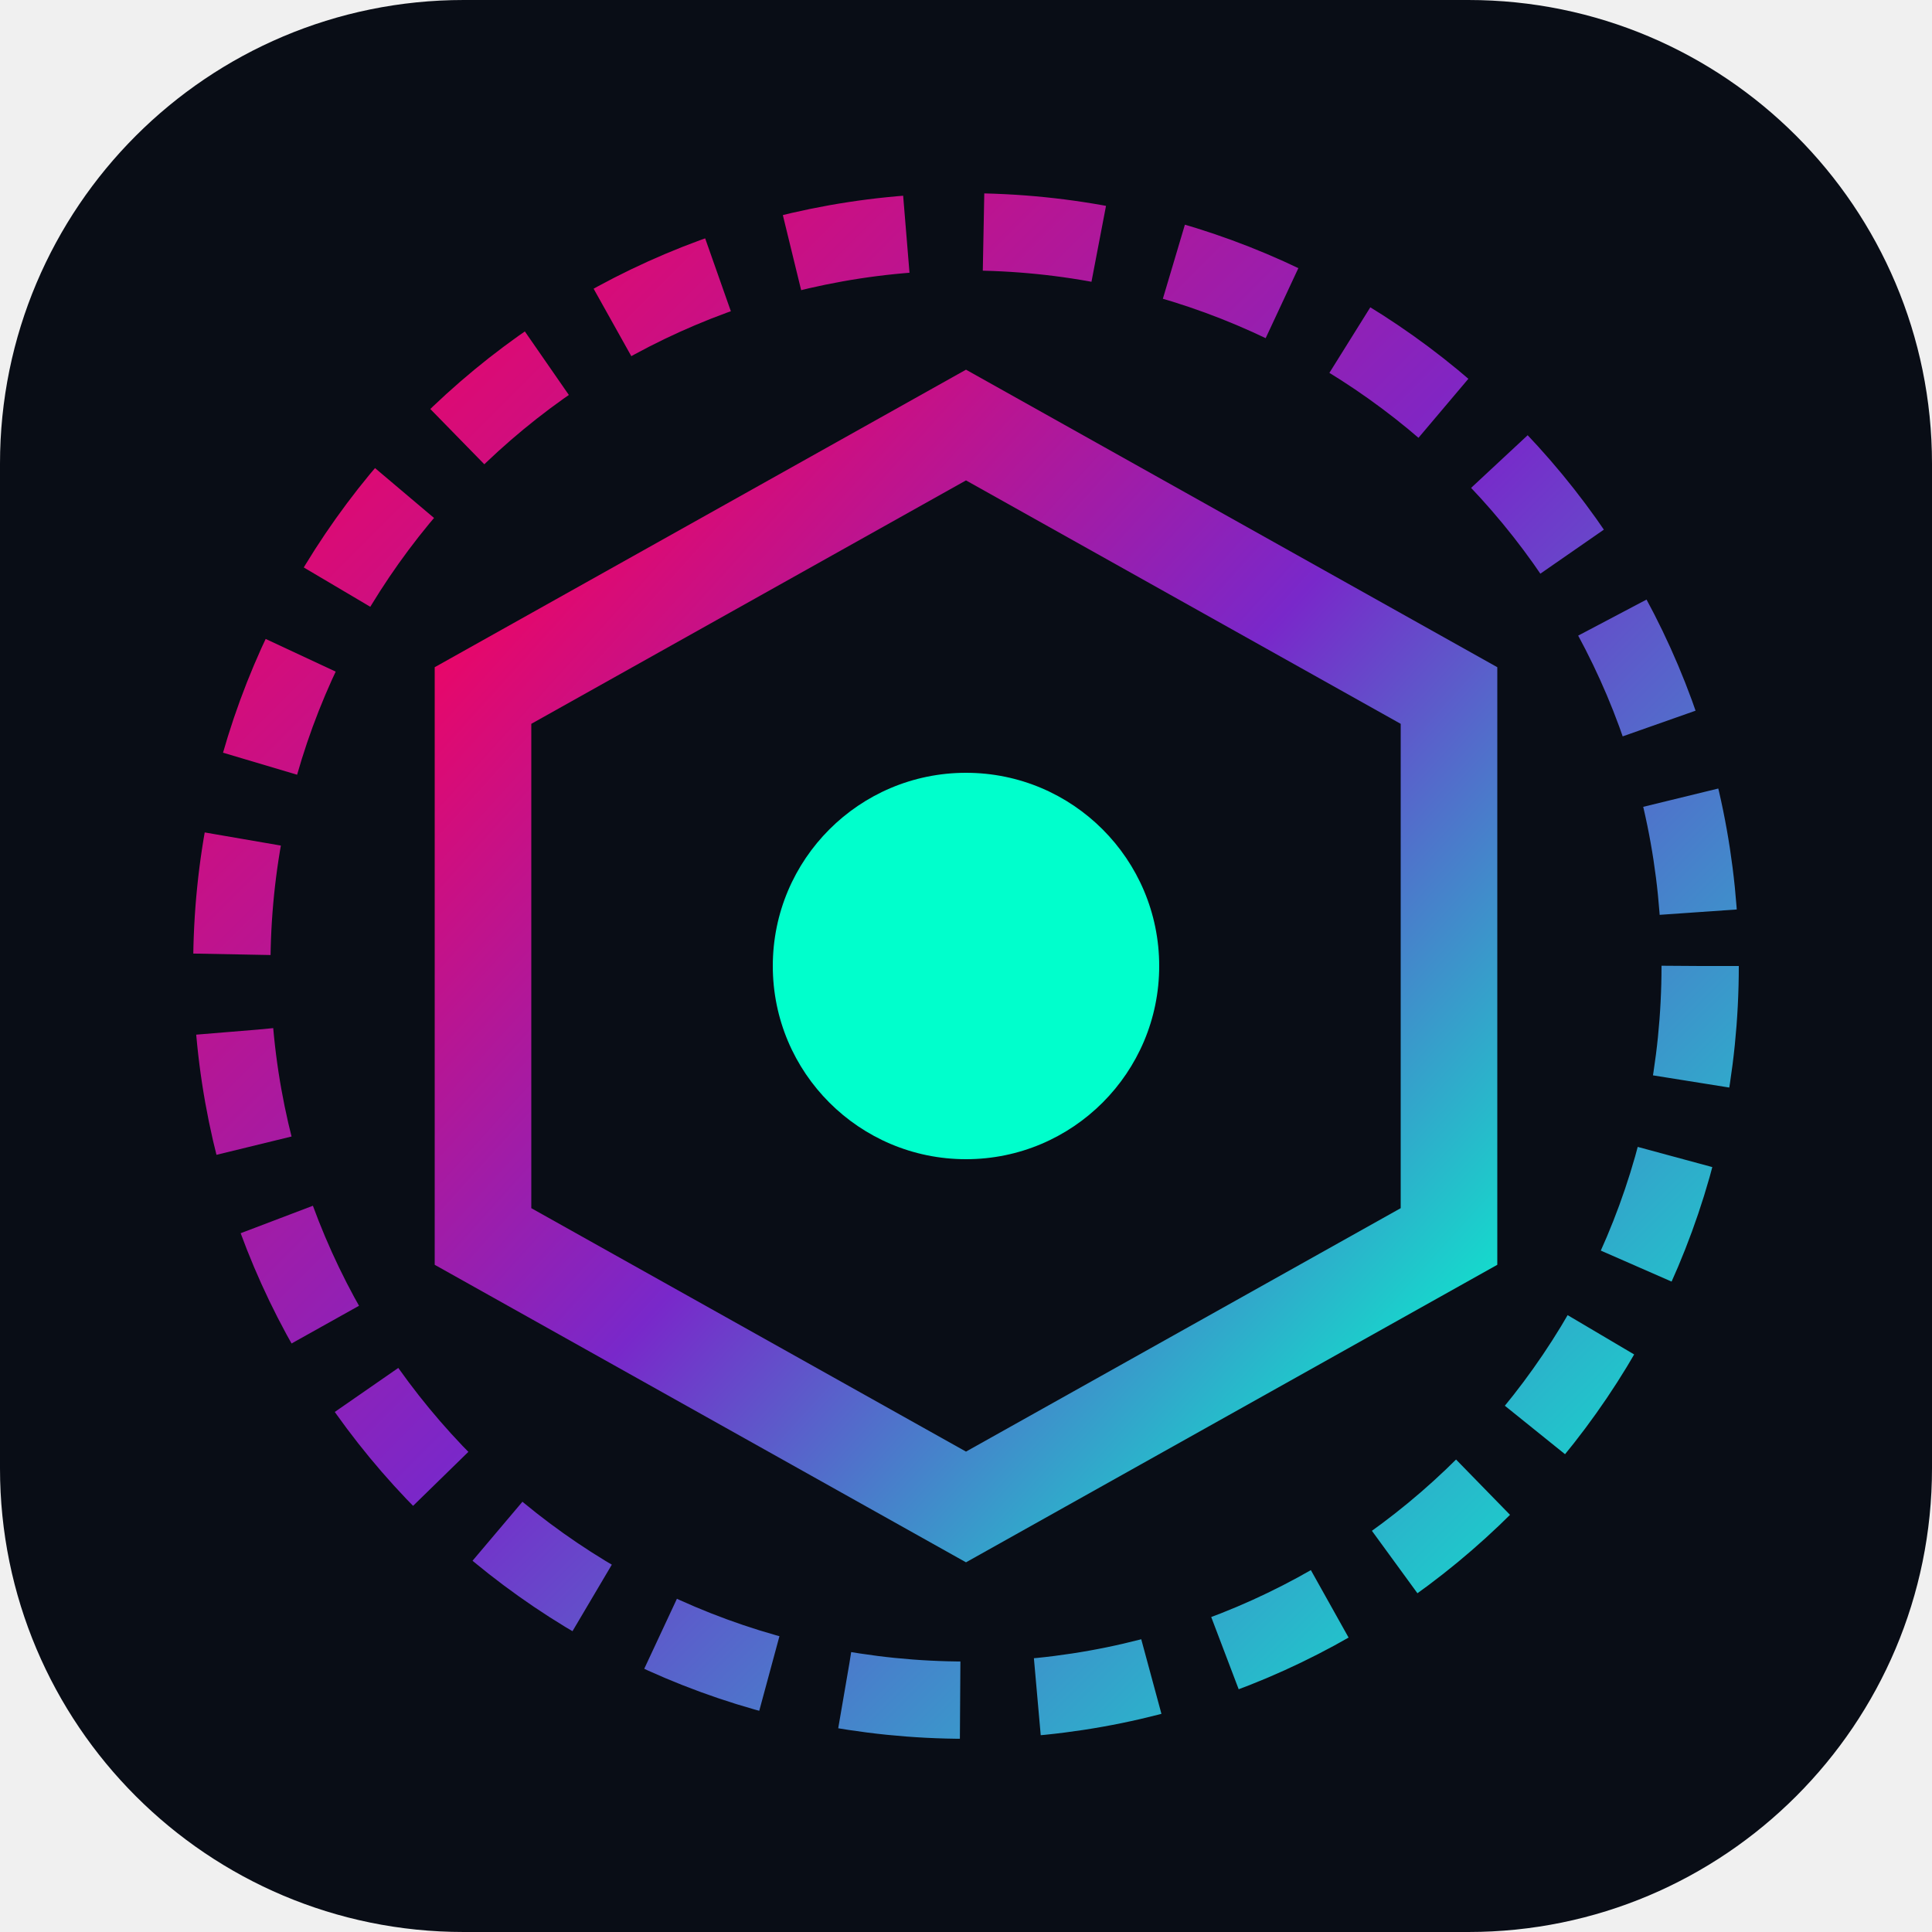
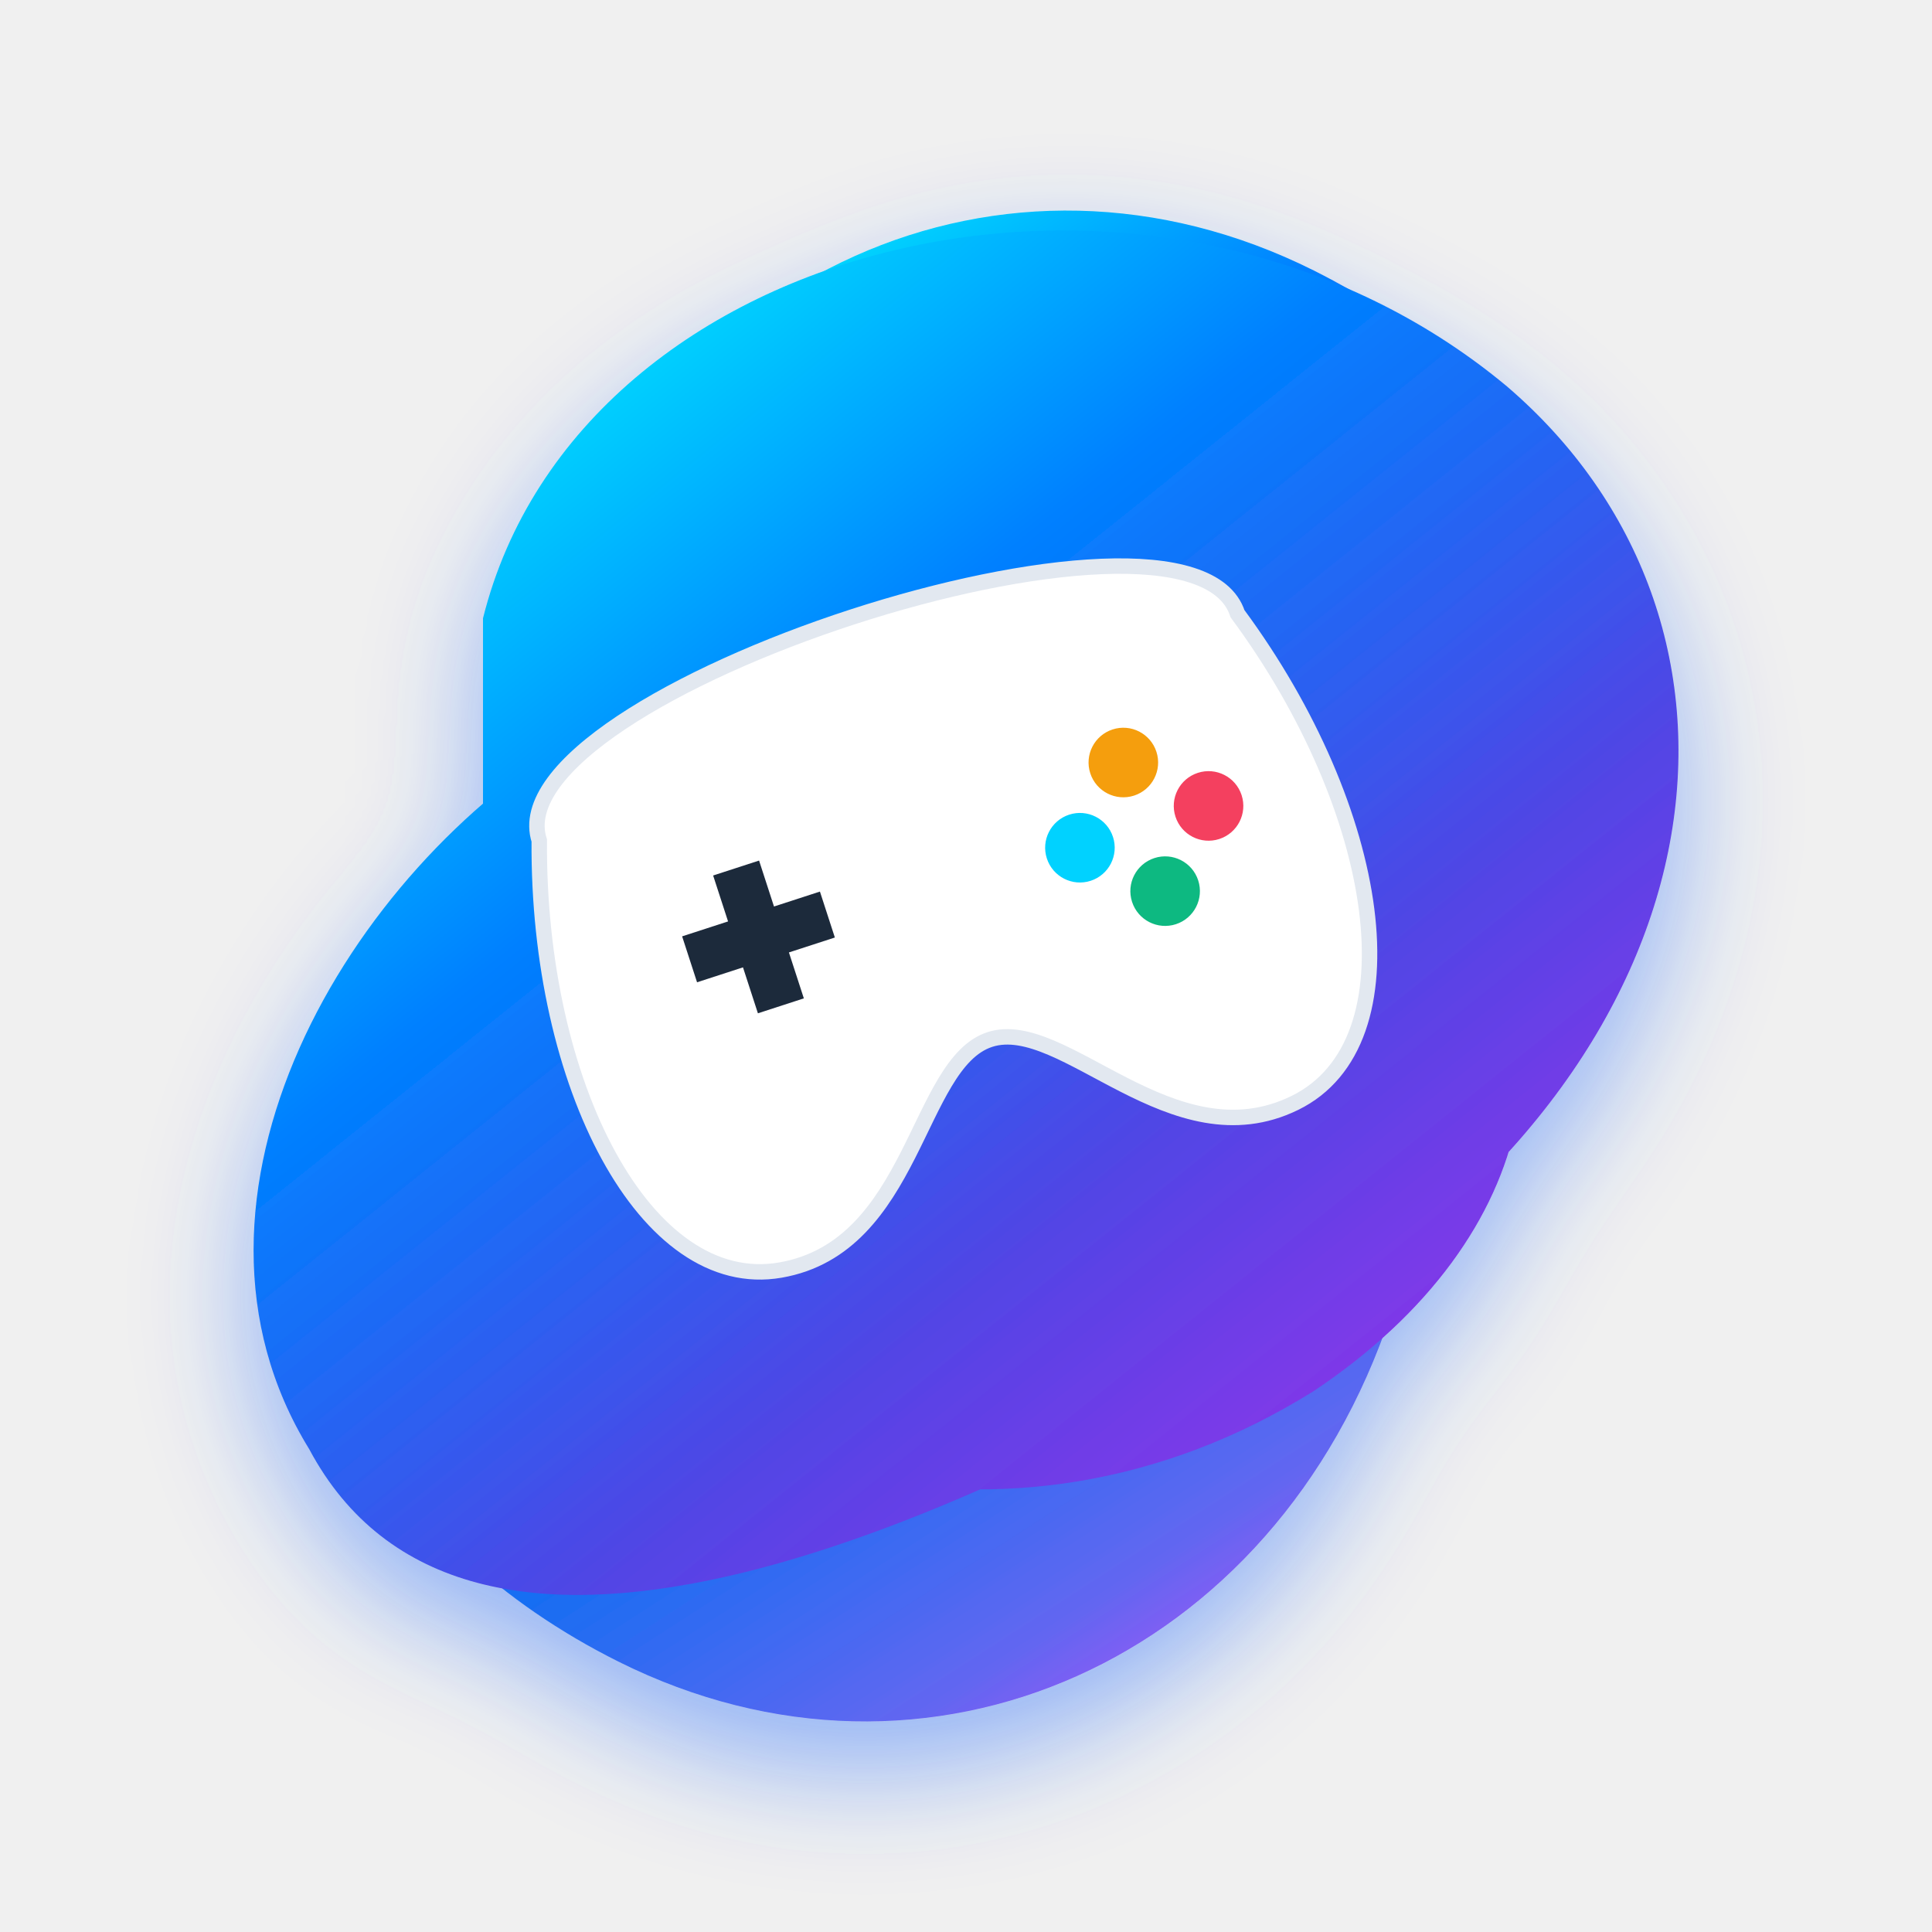
- <svg xmlns="http://www.w3.org/2000/svg" viewBox="0 0 100 100" width="100" height="100">
+ <svg xmlns="http://www.w3.org/2000/svg" viewBox="0 0 100 100" width="100%" height="100%">
  <defs>
-     <linearGradient id="adminGrad" x1="0%" y1="0%" x2="100%" y2="100%">
-       <stop offset="0%" stop-color="#ff0055" />
-       <stop offset="50%" stop-color="#7928ca" />
-       <stop offset="100%" stop-color="#00ffcc" />
+     <linearGradient id="topRibbonGrad" x1="15%" y1="5%" x2="85%" y2="90%">
+       <stop offset="0%" stop-color="#00f2fe" />
+       <stop offset="35%" stop-color="#0080ff" />
+       <stop offset="70%" stop-color="#4f46e5" />
+       <stop offset="100%" stop-color="#9333ea" />
    </linearGradient>
+     <linearGradient id="bottomRibbonGrad" x1="15%" y1="10%" x2="85%" y2="95%">
+       <stop offset="0%" stop-color="#00f2fe" />
+       <stop offset="45%" stop-color="#0070f3" />
+       <stop offset="85%" stop-color="#6366f1" />
+       <stop offset="100%" stop-color="#a855f7" />
+     </linearGradient>
+     <filter id="ribbonShadow" x="-10%" y="-10%" width="130%" height="130%">
+       <feDropShadow dx="0" dy="2.5" stdDeviation="3" flood-color="#0055ff" flood-opacity="0.4" />
+     </filter>
  </defs>
-   <rect width="100" height="100" rx="24" fill="#090d16" />
-   <circle cx="50" cy="50" r="38" stroke="url(#adminGrad)" stroke-width="4" fill="none" stroke-dasharray="6, 4" />
-   <path d="M50 22 L75 36 L75 64 L50 78 L25 64 L25 36 Z" fill="none" stroke="url(#adminGrad)" stroke-width="5" />
-   <circle cx="50" cy="50" r="10" fill="#00ffcc" />
+   <g filter="url(#ribbonShadow)">
+     <path d="M 28 32 C 34 14, 52 6, 68 14 C 80 20, 88 32, 78 44 C 68 56, 52 52, 42 54 C 30 56, 24 46, 28 32 Z" fill="url(#topRibbonGrad)" />
+     <path d="M 72 68 C 66 86, 48 94, 32 86 C 20 80, 12 68, 22 56 C 32 44, 48 48, 58 46 C 70 44, 76 54, 72 68 Z" fill="url(#bottomRibbonGrad)" />
+     <path d="M 25 32 C 30 12, 60 5, 78 20 C 92 32, 90 54, 68 68 C 48 80, 24 90, 16 75 C 8 62, 18 45, 30 38 C 44 28, 64 34, 74 44 C 82 52, 80 64, 68 72 C 52 82, 34 76, 25 65 Z" fill="url(#topRibbonGrad)" />
+     <g transform="rotate(-18 50 50) translate(0, -1)">
+       <path d="M 31 38 C 31 30, 69 30, 69 38 C 73 50, 71 62, 64 63 C 57 64, 54 55, 50 55 C 46 55, 43 64, 36 63 C 29 62, 27 50, 31 38 Z" fill="#ffffff" stroke="#e2e8f0" stroke-width="0.8" />
+       <path d="M 39 42.5 H 41.5 V 45 H 44 V 47.5 H 41.5 V 50 H 39 V 47.5 H 36.5 V 45 H 39 Z" fill="#1e293b" />
+       <circle cx="61" cy="43.5" r="1.8" fill="#f59e0b" />
+       <circle cx="57.5" cy="47" r="1.8" fill="#00d2ff" />
+       <circle cx="64.5" cy="47" r="1.8" fill="#f43f5e" />
+       <circle cx="61" cy="50.5" r="1.8" fill="#10b981" />
+     </g>
+   </g>
</svg>
